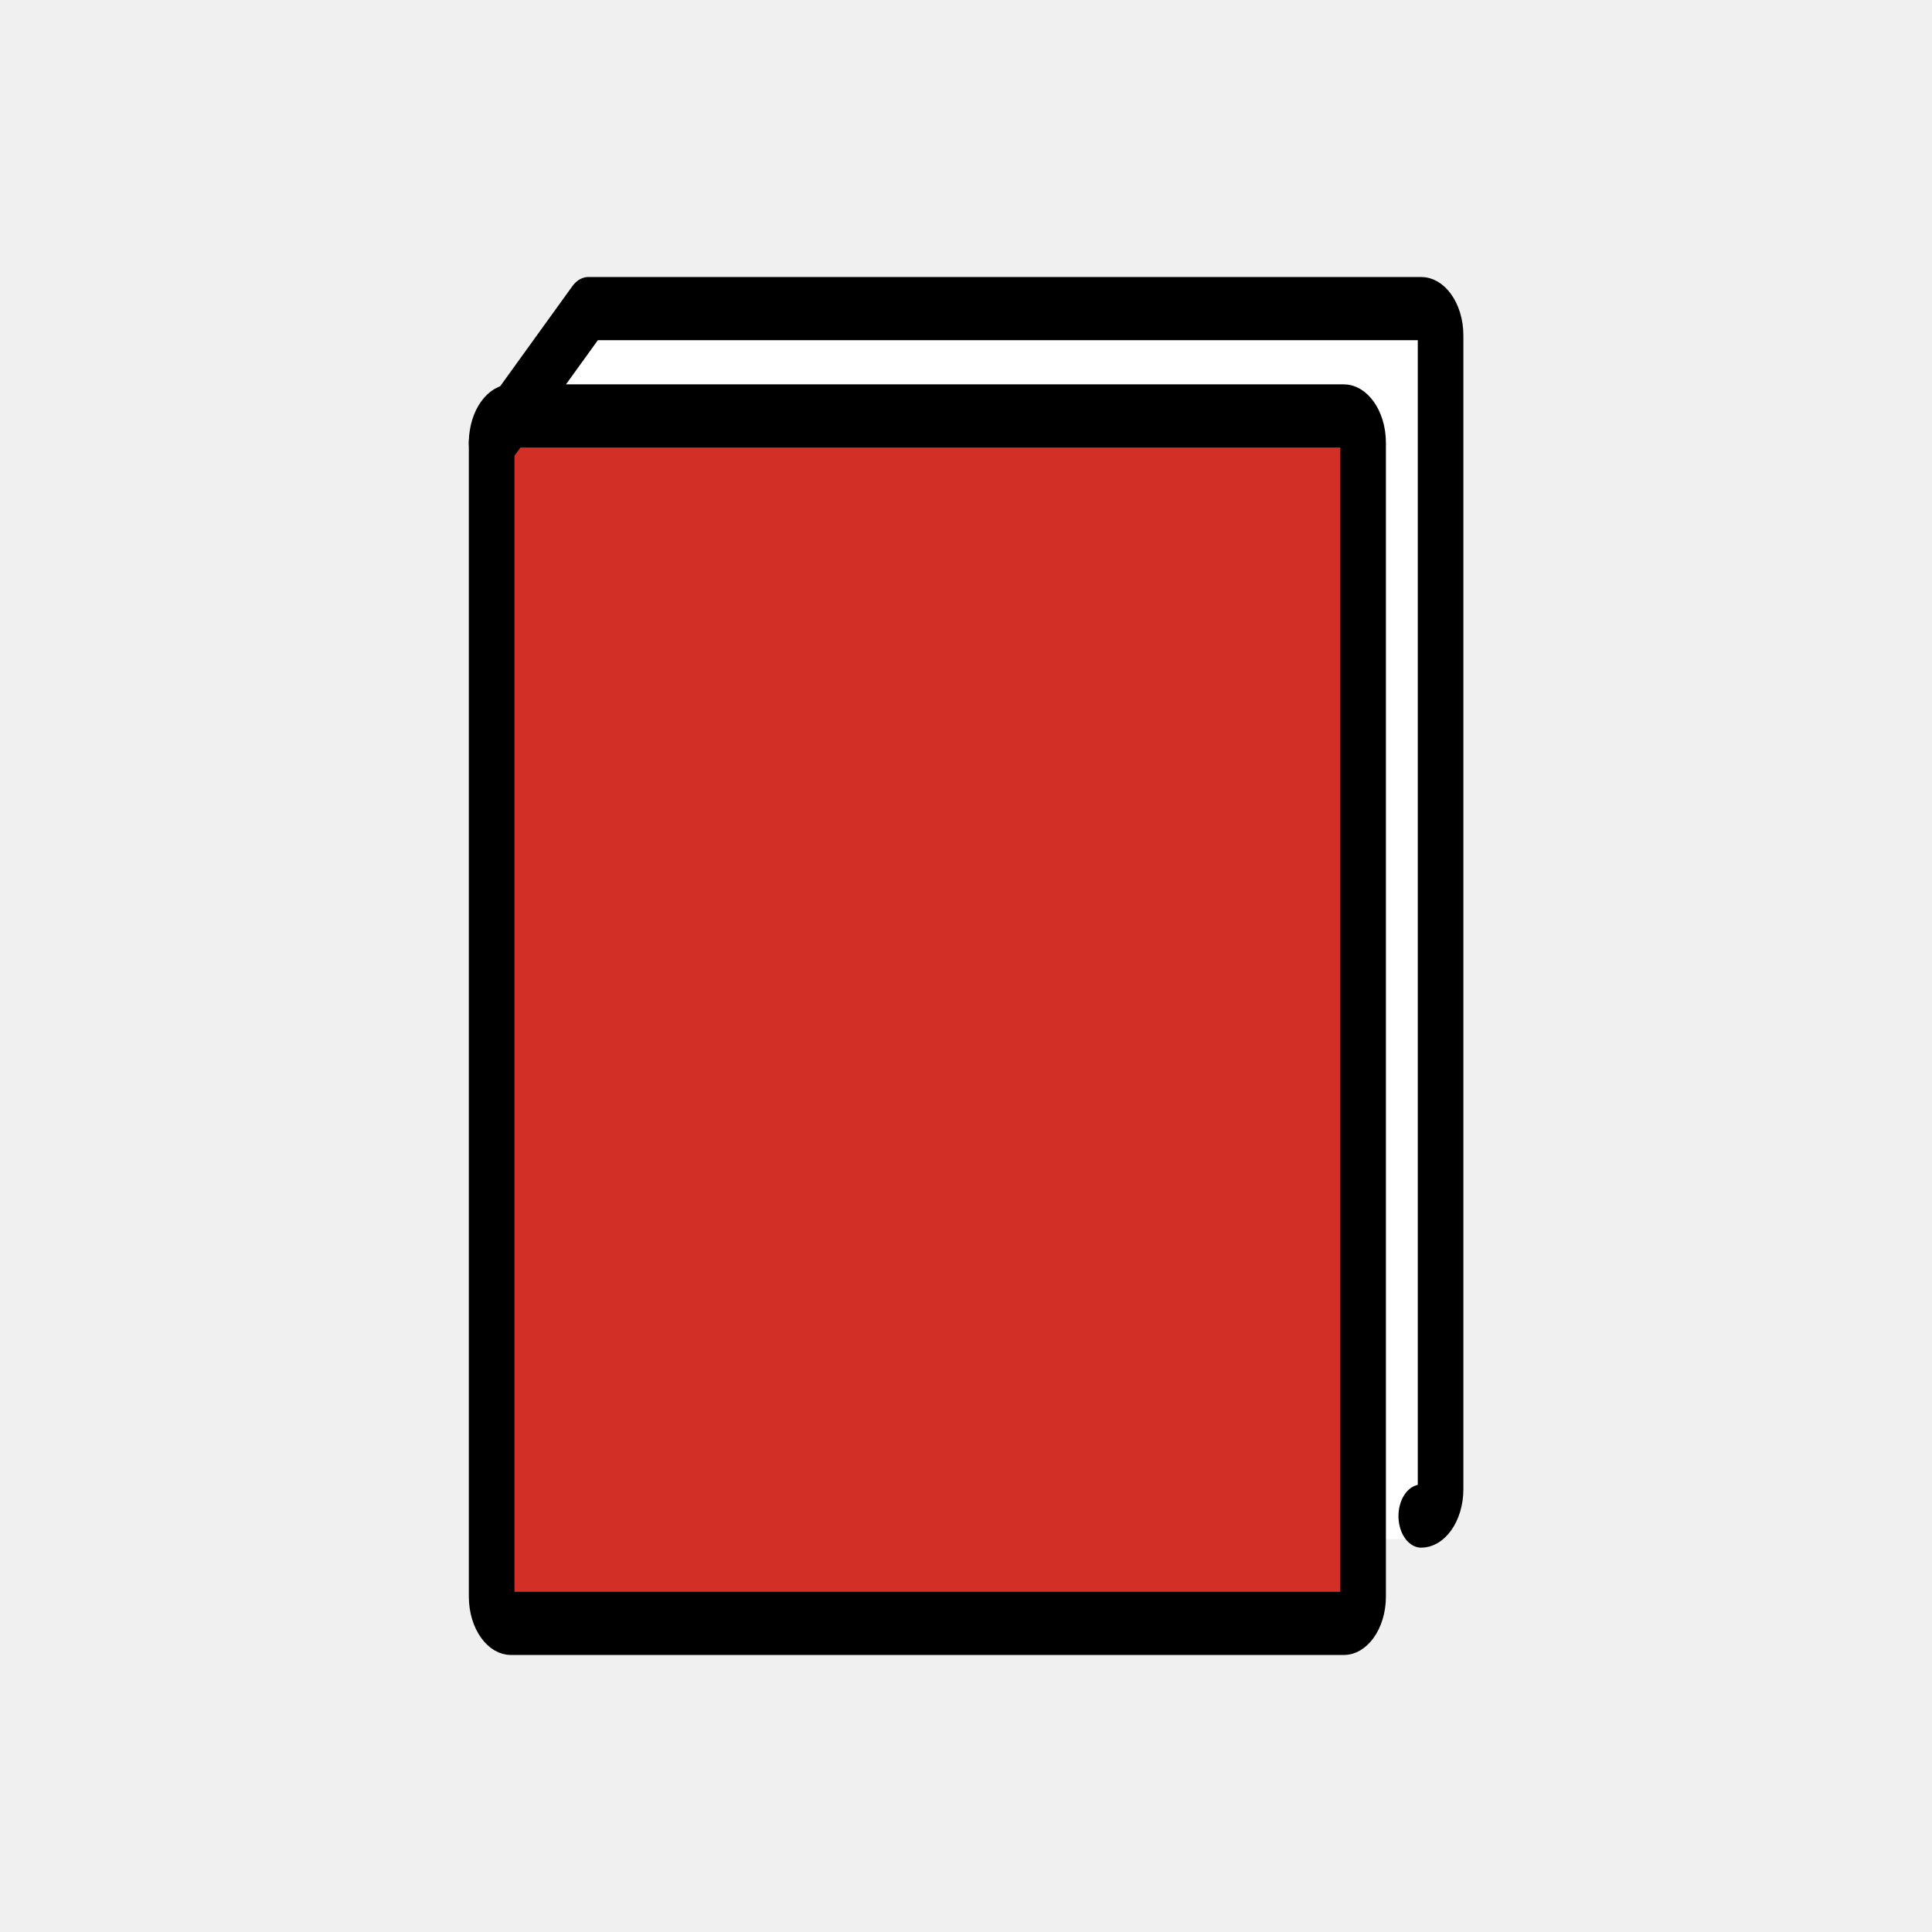
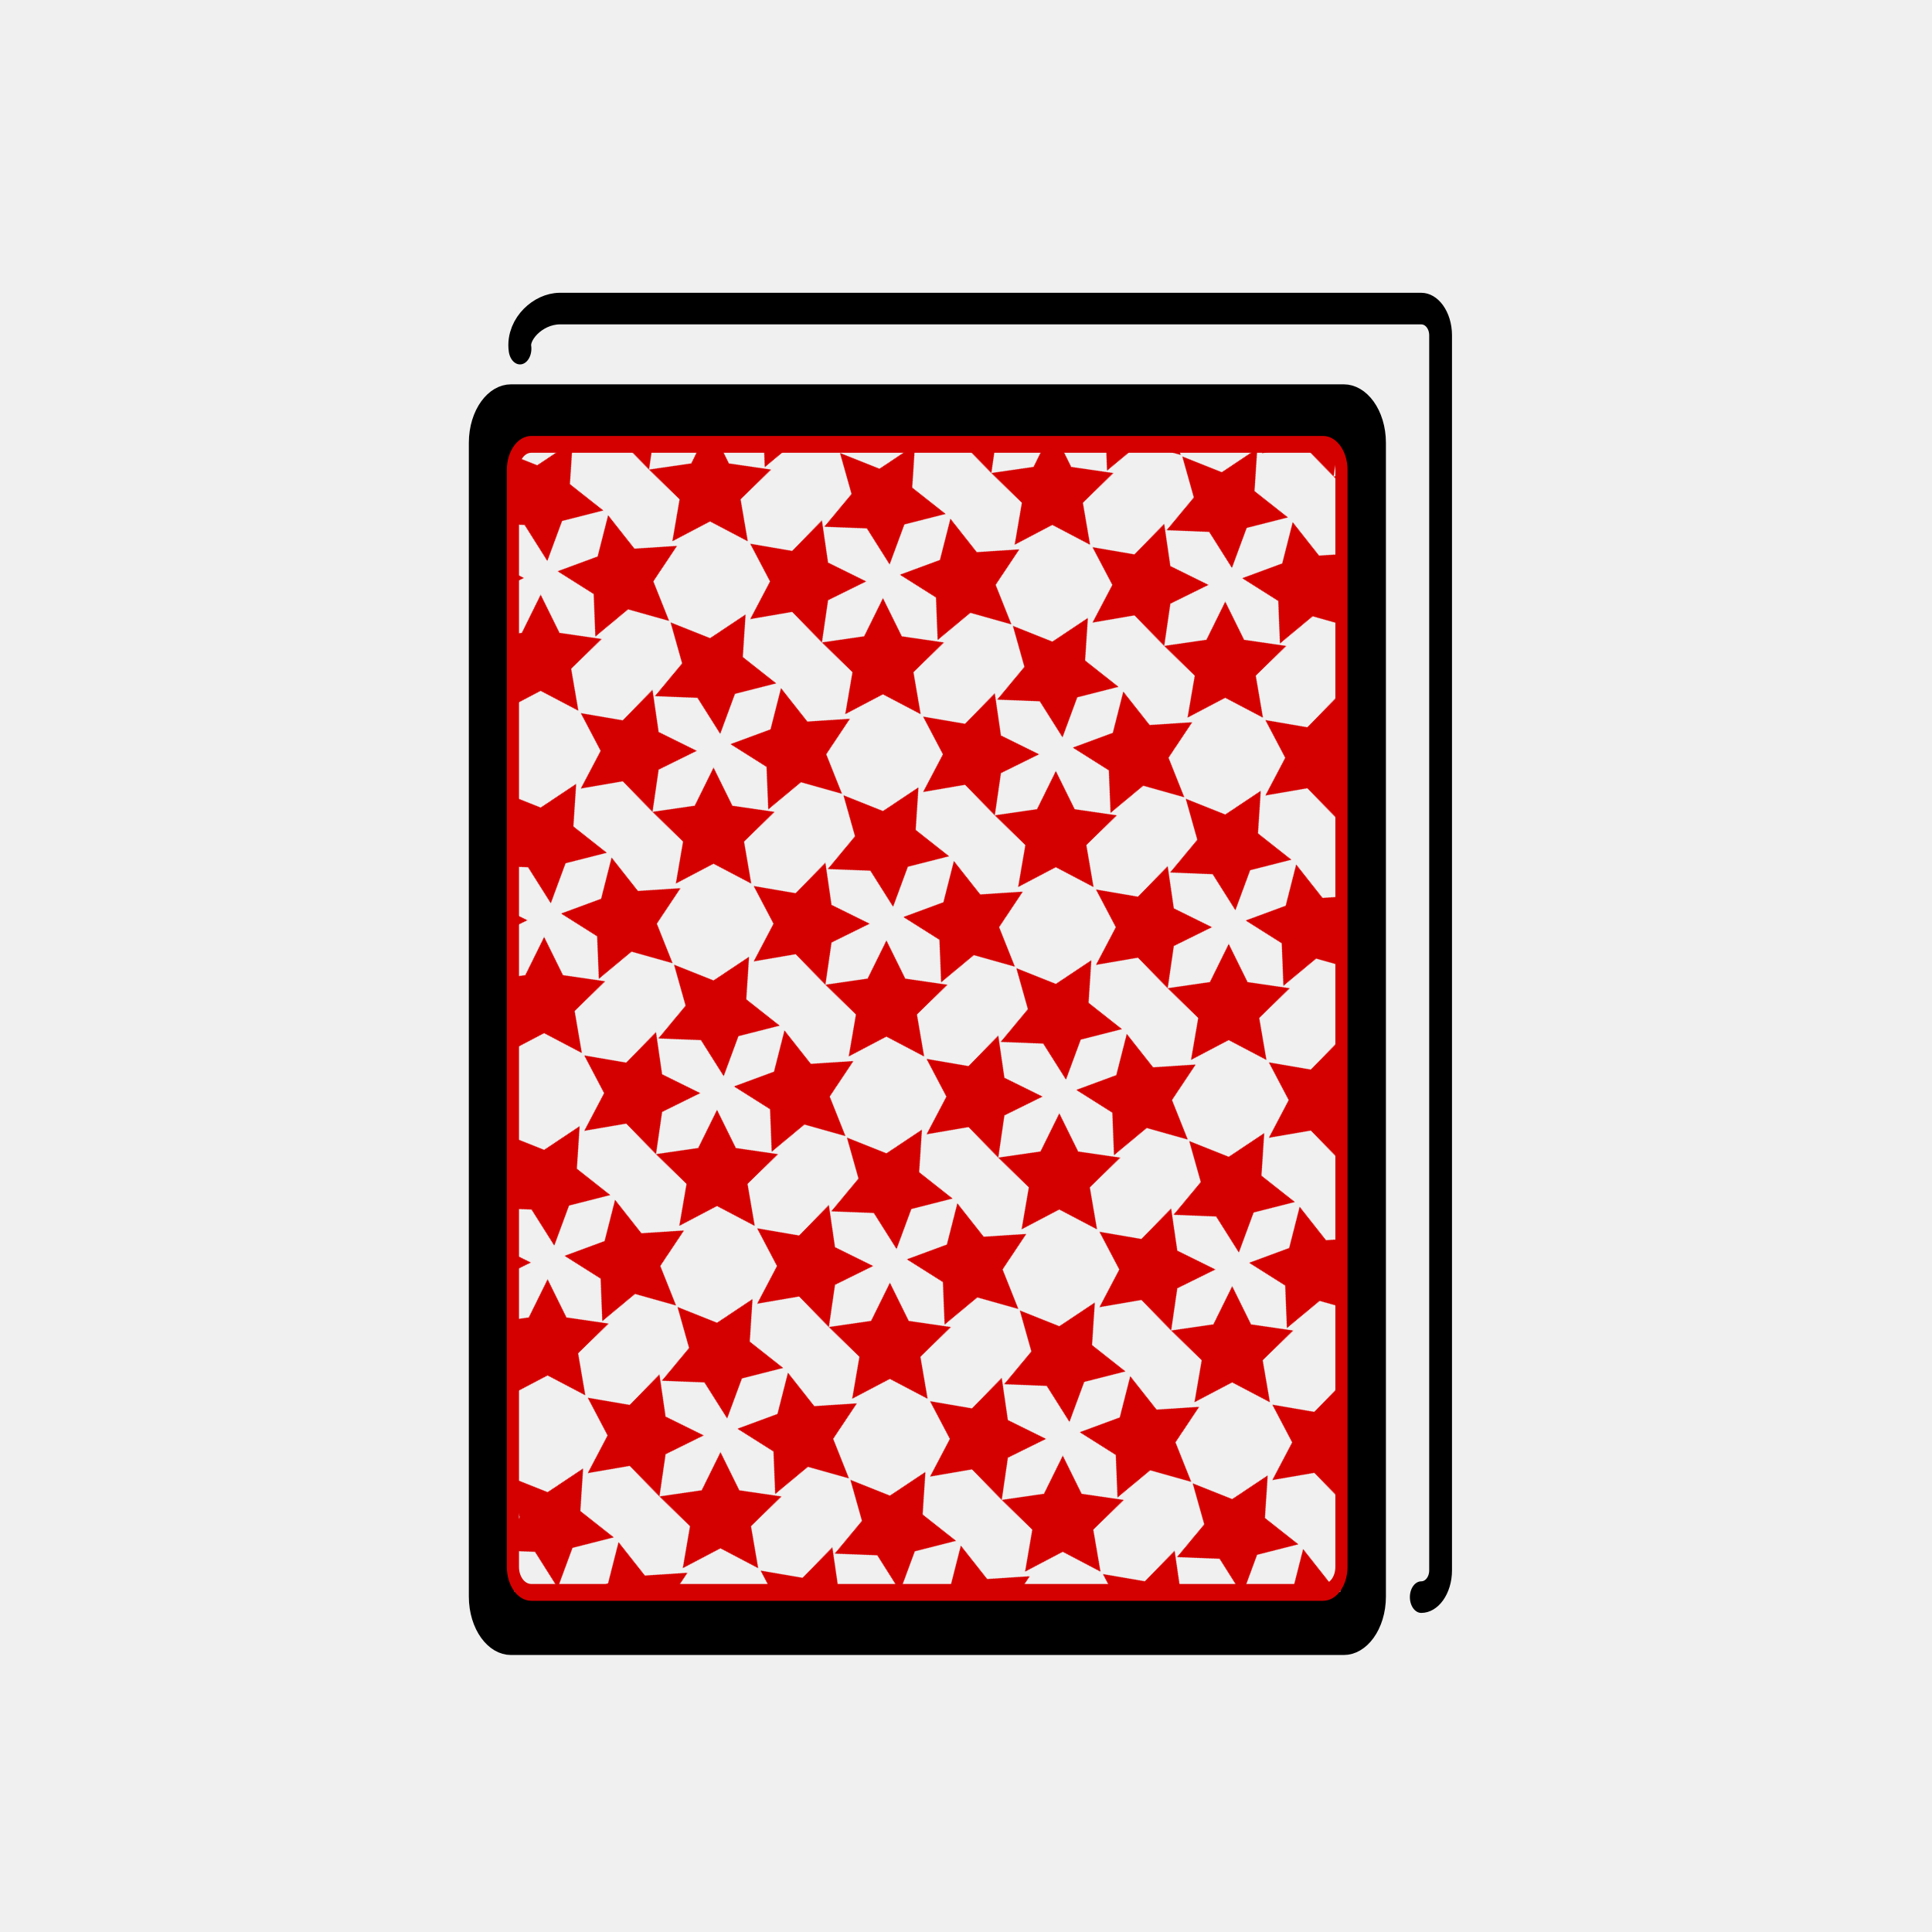
- <svg xmlns="http://www.w3.org/2000/svg" height="72" width="72" version="1.1" viewBox="0 0 72 72">
-   <g transform="translate(0 -980.36)">
-     <g transform="matrix(.72172 0 0 1 10.383 979.86)">
-       <polygon points="12 16 12 58 59.847 57.85 59.847 12.15 15.669 12.15" fill="#fff" />
-       <path fill="#d22f27" stroke-miterlimit="10" d="m55.002 61h-43.003c-0.552 0-0.999-0.447-0.999-0.998v-43.003c0-0.552 0.447-0.999 0.998-0.999h43.003c0.552 0 0.999 0.447 0.999 0.998v43.003c0 0.552-0.447 0.999-0.998 0.999z" />
-       <g stroke-linejoin="round" stroke="#000" stroke-linecap="round" stroke-miterlimit="10" stroke-width="2.354" fill="none">
-         <path d="m11 17 4.998-5h43.003c0.552 0 0.999 0.447 0.999 0.998v43.003c0 0.552-0.447 0.999-0.998 0.999" />
-         <path d="m55.002 61h-43.003c-0.552 0-0.999-0.447-0.999-0.998v-43.003c0-0.552 0.447-0.999 0.998-0.999h43.003c0.552 0 0.999 0.447 0.999 0.998v43.003c0 0.552-0.447 0.999-0.998 0.999z" />
+ <svg xmlns="http://www.w3.org/2000/svg" xmlns:xlink="http://www.w3.org/1999/xlink" height="72" width="72" version="1.1" viewBox="0 0 72 72" id="svg16">
+   <defs id="defs20">
+     <pattern patternTransform="matrix(0.395926,-0.395926,0.395926,0.395926,243.1384,-30.33551)" id="k" xlink:href="#a" />
+     <pattern id="a" patternTransform="translate(127.765 536.85)" height="17.116" width="16.772" patternUnits="userSpaceOnUse">
+       <g fill="#d40000" id="g36">
+         <path transform="matrix(.62549 0 0 .62549 -79.915 -335.792)" d="M139.931 538.17l-1.53 4.514 2.85 3.82-4.766-.06-2.753 3.891-1.415-4.552-4.552-1.415 3.892-2.752-.06-4.767 3.82 2.851z" id="path28" />
+         <path d="M139.931 538.17l-1.53 4.514 2.85 3.82-4.766-.06-2.753 3.891-1.415-4.552-4.552-1.415 3.892-2.752-.06-4.767 3.82 2.851z" transform="scale(.62549) rotate(60 542.293 175.25)" id="path30" />
+         <path d="M139.931 538.17l-1.53 4.514 2.85 3.82-4.766-.06-2.753 3.891-1.415-4.552-4.552-1.415 3.892-2.752-.06-4.767 3.82 2.851z" transform="matrix(.62549 0 0 -.62549 -79.915 352.908)" id="path32" />
+         <path transform="scale(.62549 -.62549) rotate(60 565.99 161.567)" d="M139.931 538.17l-1.53 4.514 2.85 3.82-4.766-.06-2.753 3.891-1.415-4.552-4.552-1.415 3.892-2.752-.06-4.767 3.82 2.851z" id="path34" />
      </g>
+     </pattern>
+     <pattern xlink:href="#k-5" id="pattern5295" patternTransform="matrix(0.5215685,-0.3764264,0.5215685,0.3764264,450.6434,2.938481)" />
+     <pattern patternTransform="matrix(0.395926,-0.395926,0.395926,0.395926,243.1384,-30.33551)" id="k-5" xlink:href="#a-6" />
+     <pattern id="a-6" patternTransform="translate(127.765 536.85)" height="17.116" width="16.772" patternUnits="userSpaceOnUse">
+       <g fill="#d40000" id="g36-6">
+         <path transform="matrix(.62549 0 0 .62549 -79.915 -335.792)" d="M139.931 538.17l-1.53 4.514 2.85 3.82-4.766-.06-2.753 3.891-1.415-4.552-4.552-1.415 3.892-2.752-.06-4.767 3.82 2.851z" id="path28-8" />
+         <path d="M139.931 538.17l-1.53 4.514 2.85 3.82-4.766-.06-2.753 3.891-1.415-4.552-4.552-1.415 3.892-2.752-.06-4.767 3.82 2.851z" transform="scale(.62549) rotate(60 542.293 175.25)" id="path30-3" />
+         <path d="M139.931 538.17l-1.53 4.514 2.85 3.82-4.766-.06-2.753 3.891-1.415-4.552-4.552-1.415 3.892-2.752-.06-4.767 3.82 2.851z" transform="matrix(.62549 0 0 -.62549 -79.915 352.908)" id="path32-5" />
+         <path transform="scale(.62549 -.62549) rotate(60 565.99 161.567)" d="M139.931 538.17l-1.53 4.514 2.85 3.82-4.766-.06-2.753 3.891-1.415-4.552-4.552-1.415 3.892-2.752-.06-4.767 3.82 2.851z" id="path34-0" />
+       </g>
+     </pattern>
+   </defs>
+   <g transform="translate(0 -980.36)" id="g14">
+     <g transform="matrix(.72172 0 0 1 10.383 979.86)" id="g12">
+       <path fill="#d22f27" stroke-miterlimit="10" d="m55.002 61h-43.003c-0.552 0-0.999-0.447-0.999-0.998v-43.003c0-0.552 0.447-0.999 0.998-0.999h43.003c0.552 0 0.999 0.447 0.999 0.998v43.003c0 0.552-0.447 0.999-0.998 0.999z" id="path4" style="fill:none" />
+       <g stroke-linejoin="round" stroke="#000" stroke-linecap="round" stroke-miterlimit="10" stroke-width="2.354" fill="none" id="g10">
+         <path d="M 12.464,13.492 C 12.322,12.779 13.376,12.012 14.504,12 H 59.002 c 0.552,0 0.999,0.447 0.999,0.998 v 46.023 c 0,0.552 -0.447,0.999 -0.998,0.999" id="path6" style="stroke:#000000;stroke-width:1.177;stroke-miterlimit:10;stroke-dasharray:none;stroke-opacity:1" />
+         <path d="m55.002 61h-43.003c-0.552 0-0.999-0.447-0.999-0.998v-43.003c0-0.552 0.447-0.999 0.998-0.999h43.003c0.552 0 0.999 0.447 0.999 0.998v43.003c0 0.552-0.447 0.999-0.998 0.999z" id="path8" />
+       </g>
+       <path style="fill:url(#pattern5295);stroke:#d40000;stroke-width:0.627;stroke-linecap:round" d="m 13.048,17.06 c -0.524,0 -0.949,0.424 -0.949,0.949 v 40.886 c 0,0.524 0.425,0.949 0.949,0.949 h 40.884 c 0.524,0 0.949,-0.426 0.949,-0.951 V 18.009 c 0,-0.524 -0.425,-0.949 -0.949,-0.949 z" id="path45" />
    </g>
  </g>
</svg>
